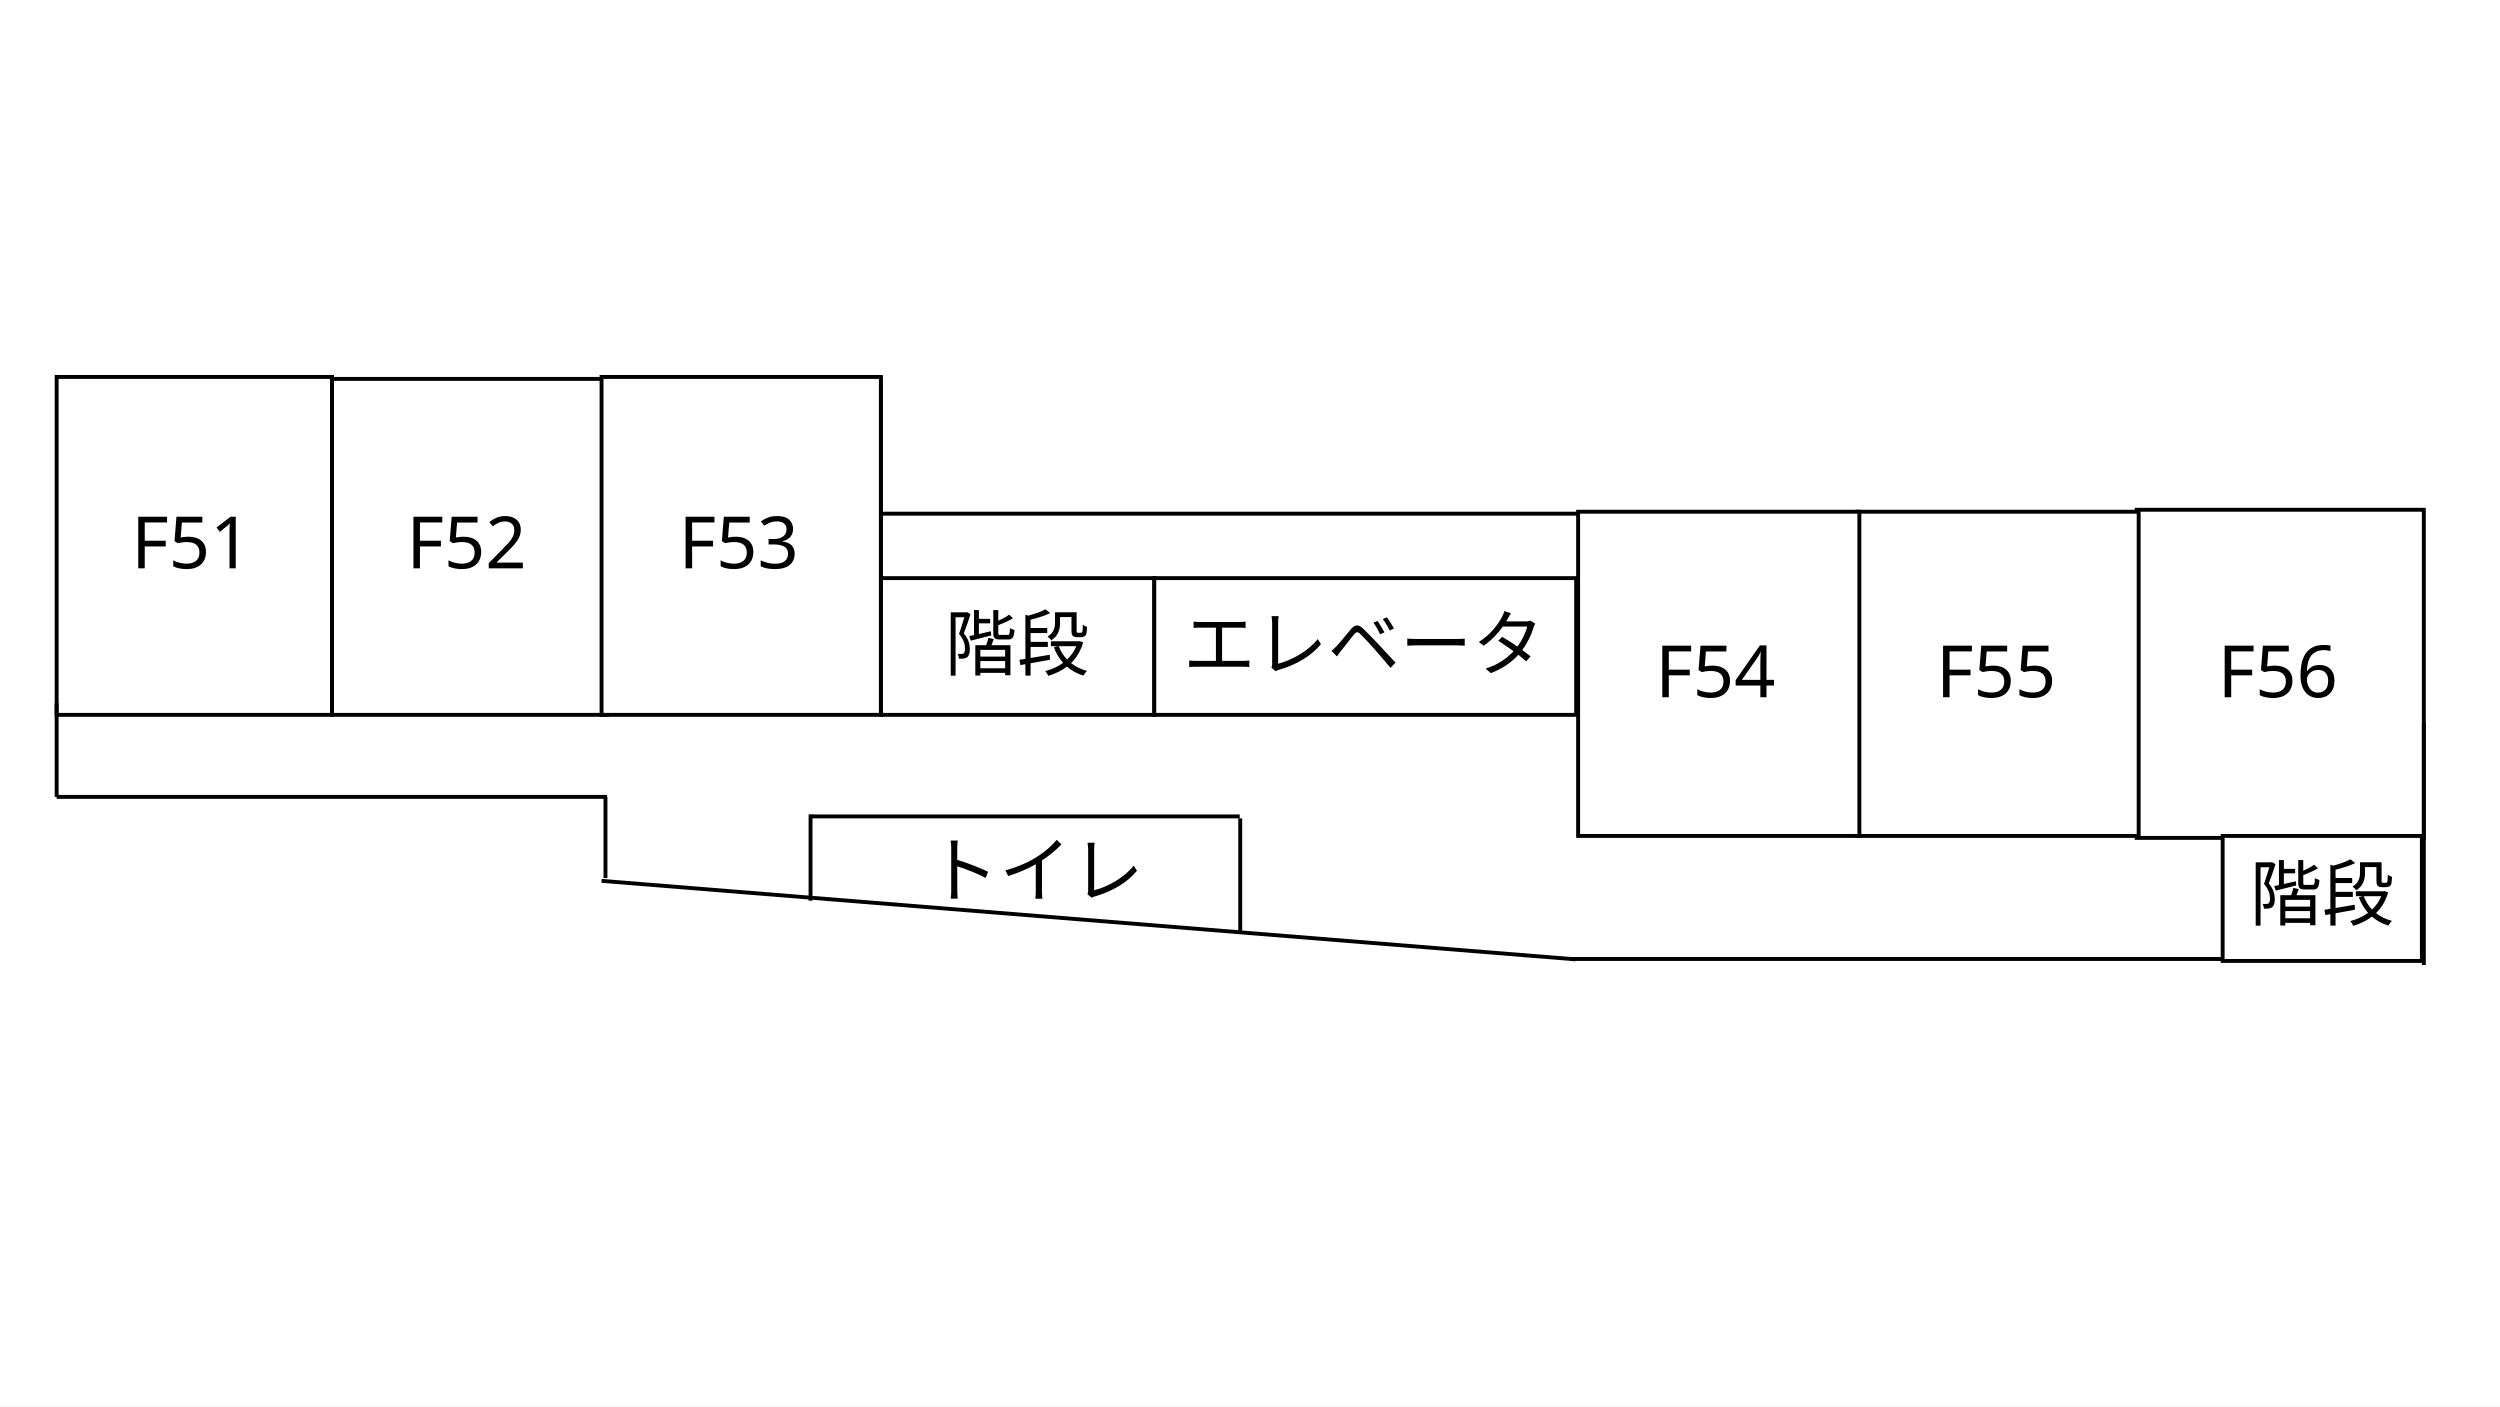
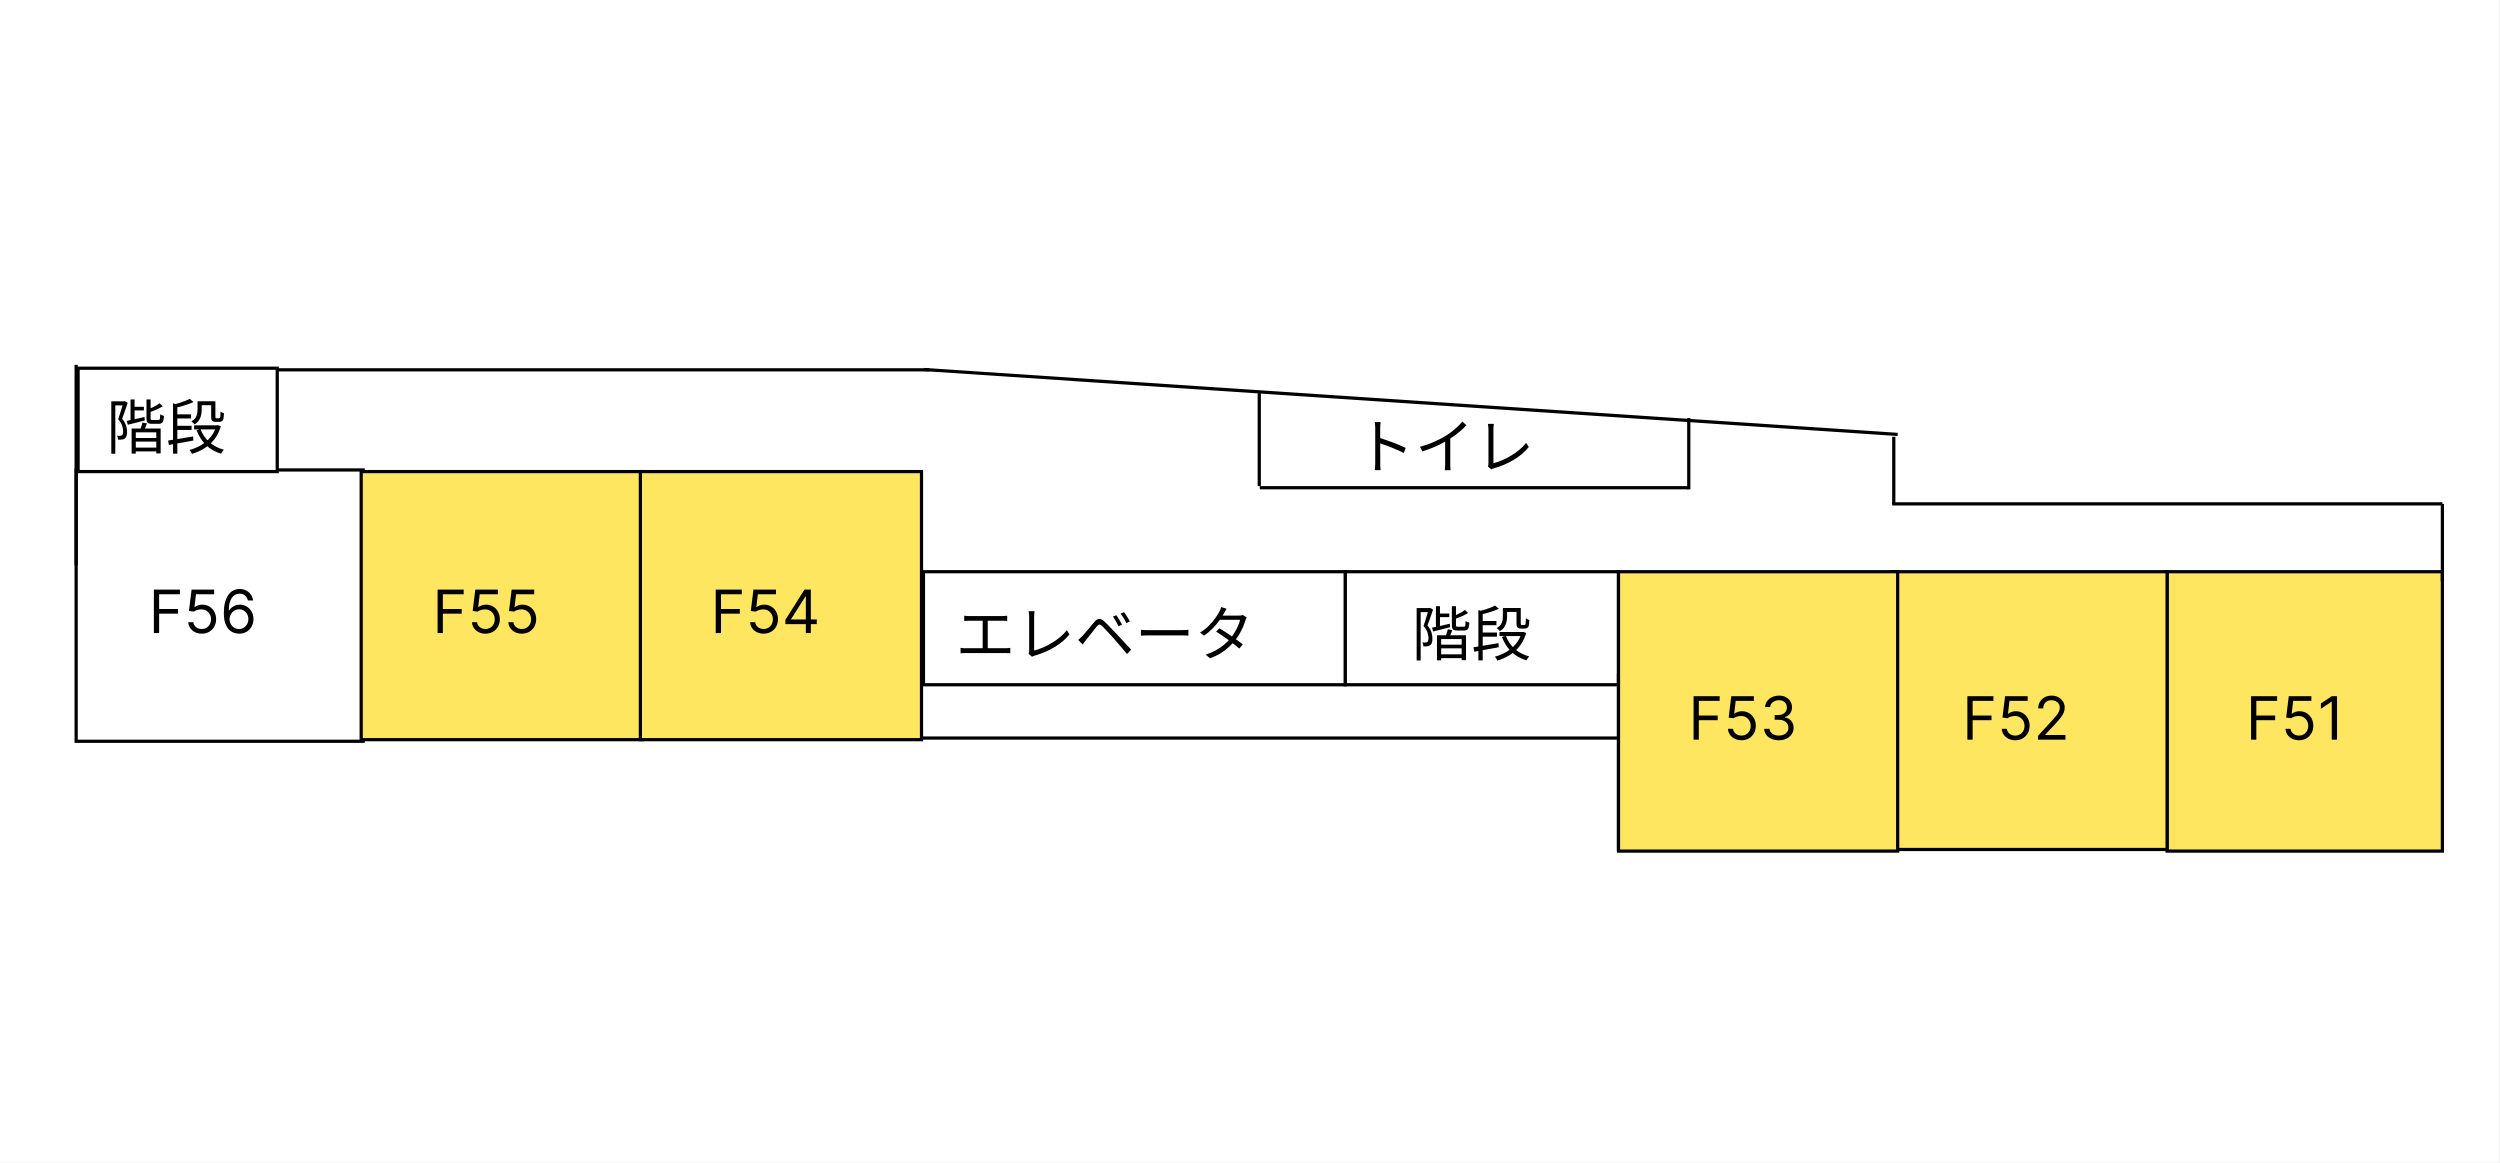
- <svg xmlns="http://www.w3.org/2000/svg" width="1280" height="720" overflow="hidden">
+ <svg xmlns="http://www.w3.org/2000/svg" width="1548" height="720" viewBox="0 0 1548 720" fill="none">
+   <g clip-path="url(#clip0_14_105)">
+     <mask id="mask0_14_105" style="mask-type:luminance" maskUnits="userSpaceOnUse" x="0" y="0" width="1548" height="720">
+       <path d="M0 720H1547.38V0H0V720Z" fill="white" />
+     </mask>
+     <g mask="url(#mask0_14_105)">
+       <path d="M0 720H1547.38V0H0V720Z" fill="white" />
+       <path d="M1341.87 527H1512.32V354H1341.87V527Z" fill="#FFE661" stroke="black" stroke-width="2" stroke-miterlimit="8" />
+       <path d="M1393.86 458V431.091H1410V433.982H1397.12V443.074H1408.79V445.964H1397.12V458H1393.86ZM1423.52 458.368C1421.97 458.368 1420.59 458.061 1419.35 457.448C1418.12 456.835 1417.13 455.994 1416.38 454.925C1415.64 453.857 1415.23 452.639 1415.16 451.273H1418.31C1418.44 452.49 1418.99 453.498 1419.97 454.295C1420.96 455.083 1422.14 455.477 1423.52 455.477C1424.62 455.477 1425.6 455.219 1426.46 454.702C1427.33 454.185 1428.01 453.476 1428.5 452.574C1429 451.663 1429.24 450.633 1429.24 449.486C1429.24 448.312 1428.99 447.265 1428.47 446.346C1427.96 445.417 1427.26 444.686 1426.37 444.151C1425.47 443.617 1424.45 443.345 1423.31 443.337C1422.48 443.328 1421.64 443.455 1420.77 443.718C1419.9 443.972 1419.19 444.3 1418.63 444.703L1415.58 444.335L1417.21 431.091H1431.19V433.982H1419.94L1419 441.918H1419.15C1419.71 441.48 1420.4 441.116 1421.23 440.827C1422.06 440.538 1422.93 440.393 1423.83 440.393C1425.48 440.393 1426.95 440.788 1428.23 441.576C1429.53 442.356 1430.55 443.424 1431.28 444.782C1432.03 446.14 1432.4 447.69 1432.4 449.433C1432.4 451.15 1432.01 452.683 1431.24 454.032C1430.48 455.372 1429.43 456.432 1428.09 457.212C1426.75 457.982 1425.22 458.368 1423.52 458.368ZM1447.08 431.091V458H1443.82V434.507H1443.66L1437.09 438.869V435.558L1443.82 431.091H1447.08Z" fill="black" />
+       <path d="M1171.42 526H1341.87V354H1171.42V526Z" fill="#FFE661" stroke="black" stroke-width="2" stroke-miterlimit="8" />
+       <path d="M1218.2 458V431.091H1234.34V433.982H1221.46V443.074H1233.13V445.964H1221.46V458H1218.2ZM1247.85 458.368C1246.31 458.368 1244.92 458.061 1243.69 457.448C1242.45 456.835 1241.46 455.994 1240.72 454.925C1239.97 453.857 1239.57 452.639 1239.5 451.273H1242.65C1242.77 452.49 1243.32 453.498 1244.31 454.295C1245.3 455.083 1246.48 455.477 1247.85 455.477C1248.96 455.477 1249.94 455.219 1250.8 454.702C1251.66 454.185 1252.34 453.476 1252.83 452.574C1253.33 451.663 1253.58 450.633 1253.58 449.486C1253.58 448.312 1253.32 447.265 1252.81 446.346C1252.3 445.417 1251.6 444.686 1250.7 444.151C1249.81 443.617 1248.79 443.345 1247.64 443.337C1246.82 443.328 1245.97 443.455 1245.11 443.718C1244.24 443.972 1243.53 444.3 1242.97 444.703L1239.92 444.335L1241.55 431.091H1255.53V433.982H1244.28L1243.33 441.918H1243.49C1244.04 441.48 1244.73 441.116 1245.57 440.827C1246.4 440.538 1247.27 440.393 1248.17 440.393C1249.82 440.393 1251.28 440.788 1252.57 441.576C1253.87 442.356 1254.88 443.424 1255.62 444.782C1256.36 446.14 1256.74 447.69 1256.74 449.433C1256.74 451.15 1256.35 452.683 1255.58 454.032C1254.82 455.372 1253.77 456.432 1252.43 457.212C1251.09 457.982 1249.56 458.368 1247.85 458.368ZM1261.95 458V455.635L1270.84 445.912C1271.88 444.773 1272.74 443.783 1273.41 442.942C1274.09 442.093 1274.59 441.296 1274.91 440.551C1275.24 439.798 1275.41 439.009 1275.41 438.186C1275.41 437.24 1275.18 436.421 1274.73 435.729C1274.28 435.037 1273.67 434.503 1272.89 434.126C1272.11 433.749 1271.23 433.561 1270.26 433.561C1269.23 433.561 1268.32 433.776 1267.55 434.205C1266.79 434.625 1266.2 435.217 1265.78 435.979C1265.37 436.741 1265.16 437.634 1265.16 438.659H1262.06C1262.06 437.082 1262.42 435.698 1263.15 434.507C1263.88 433.316 1264.87 432.387 1266.12 431.722C1267.38 431.056 1268.8 430.723 1270.36 430.723C1271.94 430.723 1273.34 431.056 1274.56 431.722C1275.77 432.387 1276.73 433.285 1277.42 434.415C1278.11 435.545 1278.46 436.802 1278.46 438.186C1278.46 439.176 1278.28 440.144 1277.92 441.09C1277.57 442.027 1276.96 443.074 1276.08 444.23C1275.21 445.378 1274.01 446.779 1272.47 448.435L1266.42 454.899V455.109H1278.93V458H1261.95Z" fill="black" />
+       <path d="M832.927 424H1002.17V354H832.927V424Z" fill="white" stroke="black" stroke-width="2" stroke-miterlimit="8" />
+       <path d="M890.367 379.878H897.397V382.135H890.367V379.878ZM891.144 399.192H905.981V401.449H891.144V399.192ZM891.07 405.149H906.425V407.517H891.07V405.149ZM889.109 375.364H891.625V389.054H889.109V375.364ZM886.704 388.647C888.11 388.376 889.787 388.018 891.736 387.574C893.709 387.13 895.707 386.674 897.73 386.205L897.952 388.351C896.127 388.82 894.289 389.288 892.439 389.757C890.614 390.226 888.949 390.645 887.444 391.015L886.704 388.647ZM898.988 375.364H901.541V386.945C901.541 387.414 901.603 387.722 901.726 387.87C901.874 387.993 902.207 388.055 902.725 388.055C902.873 388.055 903.107 388.055 903.428 388.055C903.749 388.055 904.106 388.055 904.501 388.055C904.896 388.055 905.253 388.055 905.574 388.055C905.919 388.055 906.178 388.055 906.351 388.055C906.672 388.055 906.906 387.981 907.054 387.833C907.202 387.66 907.301 387.315 907.35 386.797C907.424 386.279 907.473 385.527 907.498 384.54C907.794 384.762 908.164 384.972 908.608 385.169C909.052 385.342 909.459 385.465 909.829 385.539C909.755 386.822 909.607 387.821 909.385 388.536C909.163 389.251 908.83 389.745 908.386 390.016C907.967 390.287 907.375 390.423 906.61 390.423C906.487 390.423 906.228 390.423 905.833 390.423C905.438 390.423 904.994 390.423 904.501 390.423C904.032 390.423 903.601 390.423 903.206 390.423C902.836 390.423 902.577 390.423 902.429 390.423C901.516 390.423 900.801 390.324 900.283 390.127C899.79 389.93 899.444 389.584 899.247 389.091C899.074 388.573 898.988 387.858 898.988 386.945V375.364ZM907.091 377.695L909.052 379.545C907.917 380.26 906.598 380.951 905.093 381.617C903.613 382.258 902.182 382.838 900.801 383.356C900.752 383.085 900.641 382.776 900.468 382.431C900.295 382.086 900.135 381.777 899.987 381.506C900.85 381.136 901.726 380.741 902.614 380.322C903.502 379.903 904.328 379.471 905.093 379.027C905.882 378.558 906.548 378.114 907.091 377.695ZM896.472 389.609L899.284 390.201C898.963 391.04 898.63 391.878 898.285 392.717C897.964 393.556 897.656 394.283 897.36 394.9L894.955 394.308C895.226 393.667 895.51 392.902 895.806 392.014C896.127 391.101 896.349 390.3 896.472 389.609ZM889.775 393.346H907.757V408.738H905.056V395.714H892.365V408.886H889.775V393.346ZM877.195 376.511H885.483V379.027H879.674V408.96H877.195V376.511ZM884.632 376.511H885.113L885.52 376.363L887.333 377.473C887.012 378.484 886.655 379.557 886.26 380.692C885.89 381.802 885.495 382.924 885.076 384.059C884.681 385.194 884.287 386.267 883.892 387.278C885.15 388.807 885.976 390.238 886.371 391.57C886.766 392.902 886.963 394.135 886.963 395.27C886.988 396.232 886.889 397.095 886.667 397.86C886.445 398.6 886.075 399.155 885.557 399.525C885.335 399.698 885.064 399.833 884.743 399.932C884.447 400.031 884.114 400.117 883.744 400.191C883.399 400.216 883.016 400.24 882.597 400.265C882.202 400.265 881.808 400.253 881.413 400.228C881.388 399.883 881.314 399.488 881.191 399.044C881.092 398.575 880.944 398.156 880.747 397.786C881.142 397.811 881.499 397.835 881.82 397.86C882.141 397.86 882.424 397.848 882.671 397.823C883.164 397.823 883.547 397.724 883.818 397.527C884.065 397.33 884.237 396.997 884.336 396.528C884.459 396.035 884.521 395.517 884.521 394.974C884.496 393.963 884.287 392.84 883.892 391.607C883.497 390.374 882.683 389.029 881.45 387.574C881.746 386.735 882.042 385.847 882.338 384.91C882.659 383.973 882.955 383.035 883.226 382.098C883.522 381.161 883.781 380.285 884.003 379.471C884.25 378.632 884.459 377.892 884.632 377.251V376.511ZM928.477 391.348H942.759V393.864H928.477V391.348ZM916.711 384.54H926.59V387.13H916.711V384.54ZM916.711 391.644H926.923V394.234H916.711V391.644ZM931.881 376.474H940.539V378.916H931.881V376.474ZM942.204 391.348H942.722L943.24 391.237L945.016 391.94C944.103 395.097 942.759 397.811 940.983 400.08C939.232 402.325 937.172 404.175 934.804 405.63C932.436 407.085 929.883 408.22 927.145 409.034C927.046 408.787 926.911 408.504 926.738 408.183C926.565 407.887 926.38 407.591 926.183 407.295C925.986 407.024 925.801 406.789 925.628 406.592C928.144 405.951 930.512 404.976 932.732 403.669C934.977 402.362 936.925 400.721 938.578 398.748C940.231 396.775 941.439 394.468 942.204 391.829V391.348ZM932.436 393.716C933.62 396.873 935.445 399.562 937.912 401.782C940.403 403.977 943.413 405.544 946.94 406.481C946.743 406.678 946.521 406.913 946.274 407.184C946.052 407.48 945.842 407.776 945.645 408.072C945.448 408.393 945.275 408.676 945.127 408.923C941.452 407.788 938.344 405.988 935.803 403.521C933.287 401.03 931.351 397.996 929.994 394.419L932.436 393.716ZM915.416 377.732L918.08 378.583V408.923H915.416V377.732ZM912.382 400.783C913.665 400.586 915.145 400.351 916.822 400.08C918.524 399.809 920.325 399.513 922.224 399.192C924.123 398.871 926.01 398.551 927.885 398.23L927.996 400.783C926.22 401.104 924.419 401.437 922.594 401.782C920.769 402.103 919.03 402.411 917.377 402.707C915.724 403.003 914.22 403.274 912.863 403.521L912.382 400.783ZM930.586 376.474H933.176V381.802C933.176 382.789 933.065 383.837 932.843 384.947C932.621 386.057 932.189 387.118 931.548 388.129C930.907 389.14 929.957 390.041 928.699 390.83C928.576 390.633 928.403 390.411 928.181 390.164C927.959 389.917 927.712 389.683 927.441 389.461C927.194 389.214 926.972 389.042 926.775 388.943C927.91 388.252 928.748 387.512 929.291 386.723C929.834 385.909 930.179 385.083 930.327 384.244C930.5 383.381 930.586 382.542 930.586 381.728V376.474ZM925.739 374.957L928.107 376.918C927.096 377.411 925.961 377.88 924.703 378.324C923.445 378.768 922.15 379.175 920.818 379.545C919.486 379.915 918.191 380.248 916.933 380.544C916.859 380.248 916.723 379.89 916.526 379.471C916.353 379.052 916.181 378.706 916.008 378.435C917.192 378.139 918.388 377.806 919.597 377.436C920.806 377.041 921.94 376.634 923.001 376.215C924.086 375.796 924.999 375.376 925.739 374.957ZM939.022 376.474H941.649V385.613C941.649 385.958 941.661 386.242 941.686 386.464C941.711 386.661 941.76 386.797 941.834 386.871C941.957 386.945 942.155 386.982 942.426 386.982C942.549 386.982 942.71 386.982 942.907 386.982C943.129 386.982 943.326 386.982 943.499 386.982C943.647 386.982 943.795 386.97 943.943 386.945C944.091 386.92 944.202 386.896 944.276 386.871C944.449 386.772 944.584 386.489 944.683 386.02C944.708 385.749 944.732 385.342 944.757 384.799C944.782 384.232 944.806 383.578 944.831 382.838C945.078 383.06 945.398 383.27 945.793 383.467C946.212 383.664 946.607 383.825 946.977 383.948C946.928 384.663 946.866 385.391 946.792 386.131C946.743 386.846 946.669 387.352 946.57 387.648C946.373 388.24 946.003 388.659 945.46 388.906C945.263 389.029 944.991 389.116 944.646 389.165C944.325 389.214 944.017 389.239 943.721 389.239C943.474 389.239 943.141 389.239 942.722 389.239C942.327 389.239 942.031 389.239 941.834 389.239C941.489 389.239 941.119 389.19 940.724 389.091C940.329 388.992 940.009 388.832 939.762 388.61C939.491 388.363 939.293 388.043 939.17 387.648C939.071 387.229 939.022 386.489 939.022 385.428V376.474Z" fill="black" />
+       <path d="M571.806 424H832.927V354H571.806V424Z" fill="white" stroke="black" stroke-width="2" stroke-miterlimit="8" />
+       <path d="M597.042 381.247C597.535 381.321 598.078 381.383 598.67 381.432C599.287 381.457 599.78 381.469 600.15 381.469H620.5C621.067 381.469 621.622 381.444 622.165 381.395C622.708 381.346 623.201 381.296 623.645 381.247V384.503C623.176 384.454 622.658 384.417 622.091 384.392C621.548 384.367 621.018 384.355 620.5 384.355H600.15C599.805 384.355 599.311 384.367 598.67 384.392C598.053 384.417 597.511 384.454 597.042 384.503V381.247ZM608.475 402.966V383.097H611.62V402.966H608.475ZM594.785 401.153C595.328 401.227 595.87 401.289 596.413 401.338C596.98 401.363 597.523 401.375 598.041 401.375H622.498C623.065 401.375 623.596 401.35 624.089 401.301C624.607 401.252 625.1 401.202 625.569 401.153V404.52C625.076 404.471 624.533 404.434 623.941 404.409C623.349 404.384 622.868 404.372 622.498 404.372H598.041C597.548 404.372 597.017 404.384 596.45 404.409C595.907 404.434 595.352 404.471 594.785 404.52V401.153ZM636.891 404.816C637.039 404.52 637.138 404.236 637.187 403.965C637.236 403.694 637.261 403.373 637.261 403.003C637.261 402.633 637.261 401.942 637.261 400.931C637.261 399.92 637.261 398.711 637.261 397.305C637.261 395.899 637.261 394.431 637.261 392.902C637.261 391.348 637.261 389.843 637.261 388.388C637.261 386.908 637.261 385.601 637.261 384.466C637.261 383.307 637.261 382.431 637.261 381.839C637.261 381.518 637.236 381.136 637.187 380.692C637.162 380.248 637.125 379.829 637.076 379.434C637.051 379.039 637.002 378.719 636.928 378.472H640.591C640.517 378.916 640.455 379.459 640.406 380.1C640.357 380.717 640.332 381.296 640.332 381.839C640.332 382.332 640.332 383.048 640.332 383.985C640.332 384.922 640.332 385.995 640.332 387.204C640.332 388.388 640.332 389.646 640.332 390.978C640.332 392.31 640.332 393.617 640.332 394.9C640.332 396.183 640.332 397.379 640.332 398.489C640.332 399.574 640.332 400.499 640.332 401.264C640.332 402.029 640.332 402.547 640.332 402.818C642.108 402.374 643.933 401.745 645.808 400.931C647.707 400.117 649.557 399.167 651.358 398.082C653.183 396.972 654.885 395.763 656.464 394.456C658.067 393.124 659.436 391.706 660.571 390.201L662.236 392.791C659.843 395.776 656.785 398.39 653.06 400.635C649.36 402.88 645.204 404.668 640.591 406C640.394 406.049 640.159 406.123 639.888 406.222C639.617 406.345 639.333 406.493 639.037 406.666L636.891 404.816ZM691.244 380.914C691.565 381.358 691.935 381.925 692.354 382.616C692.798 383.307 693.23 384.022 693.649 384.762C694.093 385.502 694.463 386.168 694.759 386.76L692.576 387.759C692.255 387.093 691.91 386.415 691.54 385.724C691.17 385.033 690.775 384.355 690.356 383.689C689.961 382.998 689.554 382.369 689.135 381.802L691.244 380.914ZM695.98 379.027C696.325 379.446 696.72 380.001 697.164 380.692C697.608 381.383 698.052 382.098 698.496 382.838C698.94 383.578 699.31 384.232 699.606 384.799L697.46 385.835C697.164 385.169 696.819 384.503 696.424 383.837C696.029 383.146 695.61 382.468 695.166 381.802C694.747 381.136 694.327 380.532 693.908 379.989L695.98 379.027ZM667.638 396.269C668.131 395.85 668.563 395.455 668.933 395.085C669.328 394.715 669.772 394.283 670.265 393.79C670.709 393.346 671.215 392.779 671.782 392.088C672.374 391.397 673.003 390.657 673.669 389.868C674.36 389.054 675.038 388.24 675.704 387.426C676.37 386.587 676.987 385.835 677.554 385.169C678.541 384.01 679.515 383.368 680.477 383.245C681.439 383.097 682.549 383.615 683.807 384.799C684.572 385.49 685.398 386.304 686.286 387.241C687.199 388.154 688.099 389.079 688.987 390.016C689.875 390.953 690.677 391.804 691.392 392.569C692.231 393.432 693.168 394.431 694.204 395.566C695.24 396.676 696.301 397.823 697.386 399.007C698.471 400.166 699.483 401.252 700.42 402.263L697.867 404.964C697.004 403.903 696.079 402.806 695.092 401.671C694.13 400.512 693.168 399.389 692.206 398.304C691.269 397.194 690.405 396.195 689.616 395.307C689.073 394.69 688.469 394.024 687.803 393.309C687.137 392.594 686.471 391.878 685.805 391.163C685.139 390.448 684.51 389.782 683.918 389.165C683.351 388.548 682.87 388.055 682.475 387.685C681.76 386.994 681.168 386.674 680.699 386.723C680.255 386.772 679.712 387.179 679.071 387.944C678.627 388.487 678.121 389.128 677.554 389.868C676.987 390.583 676.395 391.336 675.778 392.125C675.161 392.914 674.569 393.667 674.002 394.382C673.435 395.097 672.941 395.714 672.522 396.232C672.152 396.701 671.77 397.194 671.375 397.712C671.005 398.23 670.684 398.686 670.413 399.081L667.638 396.269ZM706.451 389.979C706.821 390.004 707.277 390.041 707.82 390.09C708.363 390.115 708.955 390.139 709.596 390.164C710.262 390.164 710.928 390.164 711.594 390.164C711.989 390.164 712.593 390.164 713.407 390.164C714.246 390.164 715.22 390.164 716.33 390.164C717.44 390.164 718.612 390.164 719.845 390.164C721.103 390.164 722.349 390.164 723.582 390.164C724.84 390.164 726.024 390.164 727.134 390.164C728.269 390.164 729.243 390.164 730.057 390.164C730.871 390.164 731.475 390.164 731.87 390.164C732.807 390.164 733.609 390.139 734.275 390.09C734.941 390.041 735.471 390.004 735.866 389.979V393.605C735.496 393.58 734.941 393.543 734.201 393.494C733.486 393.445 732.721 393.42 731.907 393.42C731.512 393.42 730.896 393.42 730.057 393.42C729.218 393.42 728.244 393.42 727.134 393.42C726.049 393.42 724.877 393.42 723.619 393.42C722.361 393.42 721.103 393.42 719.845 393.42C718.612 393.42 717.44 393.42 716.33 393.42C715.245 393.42 714.283 393.42 713.444 393.42C712.605 393.42 711.989 393.42 711.594 393.42C710.583 393.42 709.621 393.445 708.708 393.494C707.795 393.519 707.043 393.556 706.451 393.605V389.979ZM755.032 389.054C756.216 389.745 757.462 390.509 758.769 391.348C760.076 392.187 761.371 393.062 762.654 393.975C763.961 394.863 765.207 395.739 766.391 396.602C767.575 397.465 768.623 398.279 769.536 399.044L767.353 401.597C766.514 400.832 765.503 399.994 764.319 399.081C763.16 398.144 761.926 397.206 760.619 396.269C759.312 395.307 758.004 394.382 756.697 393.494C755.39 392.606 754.169 391.804 753.034 391.089L755.032 389.054ZM771.978 382.283C771.805 382.554 771.645 382.887 771.497 383.282C771.349 383.652 771.213 383.985 771.09 384.281C770.745 385.539 770.251 386.896 769.61 388.351C768.969 389.806 768.216 391.274 767.353 392.754C766.49 394.209 765.503 395.615 764.393 396.972C762.74 399.019 760.668 400.993 758.177 402.892C755.71 404.767 752.726 406.345 749.223 407.628L746.559 405.334C748.853 404.619 750.937 403.743 752.812 402.707C754.711 401.646 756.413 400.487 757.918 399.229C759.423 397.971 760.73 396.676 761.84 395.344C762.802 394.209 763.678 392.964 764.467 391.607C765.281 390.25 765.984 388.906 766.576 387.574C767.168 386.217 767.6 384.959 767.871 383.8H754.144L755.328 381.173H767.094C767.587 381.173 768.044 381.148 768.463 381.099C768.882 381.025 769.24 380.926 769.536 380.803L771.978 382.283ZM759.509 376.955C759.188 377.448 758.88 377.966 758.584 378.509C758.288 379.052 758.041 379.496 757.844 379.841C757.104 381.198 756.142 382.69 754.958 384.318C753.799 385.921 752.43 387.525 750.851 389.128C749.297 390.731 747.533 392.224 745.56 393.605L743.081 391.681C745.202 390.374 747.04 388.931 748.594 387.352C750.148 385.773 751.455 384.232 752.516 382.727C753.577 381.222 754.391 379.915 754.958 378.805C755.155 378.484 755.377 378.04 755.624 377.473C755.871 376.881 756.043 376.351 756.142 375.882L759.509 376.955Z" fill="black" />
+       <path d="M1512.32 312H1171.65" stroke="black" stroke-width="2" stroke-miterlimit="8" />
+       <path d="M1175.04 269L572.174 228.805" stroke="black" stroke-width="2" stroke-miterlimit="8" />
+       <path d="M1172.63 312V270.452" stroke="black" stroke-width="2" stroke-miterlimit="8" />
+       <path d="M1045.69 258.861L1045.69 303" stroke="black" stroke-width="2" stroke-miterlimit="8" />
+       <path d="M1045.69 302H780.046" stroke="black" stroke-width="2" stroke-miterlimit="8" />
+       <path d="M1078.33 457H570.442" stroke="black" stroke-width="2" stroke-miterlimit="8" />
+       <path d="M47.147 459H224.854V291H47.147V459Z" fill="white" stroke="black" stroke-width="2" stroke-miterlimit="8" />
+       <path d="M95.277 392V365.091H111.412V367.982H98.536V377.074H110.203V379.964H98.536V392H95.277ZM124.929 392.368C123.387 392.368 121.999 392.061 120.764 391.448C119.529 390.835 118.539 389.994 117.795 388.925C117.05 387.857 116.643 386.639 116.573 385.273H119.726C119.849 386.49 120.4 387.498 121.382 388.295C122.371 389.083 123.554 389.477 124.929 389.477C126.033 389.477 127.014 389.219 127.872 388.702C128.739 388.185 129.418 387.476 129.909 386.574C130.408 385.663 130.658 384.633 130.658 383.486C130.658 382.312 130.399 381.265 129.883 380.346C129.375 379.417 128.674 378.686 127.78 378.151C126.887 377.617 125.866 377.345 124.719 377.337C123.895 377.328 123.05 377.455 122.183 377.718C121.316 377.972 120.602 378.3 120.041 378.703L116.993 378.335L118.622 365.091H132.602V367.982H121.355L120.409 375.918H120.567C121.119 375.48 121.811 375.116 122.643 374.827C123.475 374.538 124.342 374.393 125.244 374.393C126.891 374.393 128.358 374.788 129.646 375.576C130.942 376.356 131.959 377.424 132.694 378.782C133.439 380.14 133.811 381.69 133.811 383.433C133.811 385.15 133.426 386.683 132.655 388.032C131.893 389.372 130.842 390.432 129.502 391.212C128.161 391.982 126.637 392.368 124.929 392.368ZM147.965 392.368C146.862 392.35 145.758 392.14 144.654 391.737C143.551 391.334 142.543 390.655 141.632 389.701C140.721 388.737 139.99 387.436 139.438 385.798C138.886 384.152 138.61 382.084 138.61 379.597C138.61 377.214 138.834 375.103 139.28 373.263C139.727 371.415 140.375 369.86 141.225 368.599C142.075 367.329 143.1 366.365 144.3 365.708C145.508 365.051 146.87 364.723 148.386 364.723C149.892 364.723 151.233 365.025 152.406 365.63C153.589 366.225 154.553 367.057 155.297 368.126C156.042 369.195 156.523 370.425 156.742 371.818H153.536C153.239 370.609 152.66 369.606 151.802 368.809C150.944 368.012 149.805 367.614 148.386 367.614C146.301 367.614 144.659 368.52 143.459 370.333C142.267 372.147 141.667 374.691 141.659 377.967H141.869C142.359 377.223 142.942 376.588 143.616 376.062C144.3 375.528 145.053 375.116 145.876 374.827C146.7 374.538 147.571 374.393 148.491 374.393C150.033 374.393 151.443 374.779 152.722 375.55C154.001 376.312 155.026 377.367 155.796 378.716C156.567 380.056 156.953 381.594 156.953 383.328C156.953 384.992 156.58 386.517 155.836 387.901C155.091 389.276 154.044 390.371 152.696 391.185C151.355 391.991 149.779 392.385 147.965 392.368ZM147.965 389.477C149.069 389.477 150.059 389.201 150.935 388.65C151.82 388.098 152.516 387.357 153.024 386.429C153.541 385.5 153.799 384.467 153.799 383.328C153.799 382.216 153.55 381.204 153.05 380.293C152.56 379.373 151.881 378.642 151.014 378.099C150.155 377.556 149.174 377.284 148.071 377.284C147.238 377.284 146.463 377.451 145.745 377.783C145.027 378.107 144.396 378.554 143.853 379.124C143.319 379.693 142.898 380.346 142.591 381.081C142.285 381.808 142.132 382.575 142.132 383.381C142.132 384.449 142.381 385.448 142.881 386.376C143.389 387.305 144.081 388.054 144.957 388.623C145.841 389.193 146.844 389.477 147.965 389.477Z" fill="black" />
+       <path d="M575.433 229H129.763" stroke="black" stroke-width="2" stroke-miterlimit="8" />
+       <path d="M47.147 225.921L47.147 350" stroke="black" stroke-width="2" stroke-miterlimit="8" />
+       <path d="M1002.17 527V416.936" stroke="black" stroke-width="2" stroke-miterlimit="8" />
+       <path d="M779.735 301V243.43" stroke="black" stroke-width="2" stroke-miterlimit="8" />
+       <path d="M48.356 292H171.663V228H48.356V292Z" fill="white" stroke="black" stroke-width="2" stroke-miterlimit="8" />
+       <path d="M82.087 251.878H89.117V254.135H82.087V251.878ZM82.864 271.192H97.701V273.449H82.864V271.192ZM82.79 277.149H98.145V279.517H82.79V277.149ZM80.829 247.364H83.345V261.054H80.829V247.364ZM78.424 260.647C79.83 260.376 81.508 260.018 83.456 259.574C85.43 259.13 87.428 258.674 89.45 258.205L89.672 260.351C87.847 260.82 86.009 261.288 84.159 261.757C82.334 262.226 80.669 262.645 79.164 263.015L78.424 260.647ZM90.708 247.364H93.261V258.945C93.261 259.414 93.323 259.722 93.446 259.87C93.594 259.993 93.927 260.055 94.445 260.055C94.593 260.055 94.828 260.055 95.148 260.055C95.469 260.055 95.827 260.055 96.221 260.055C96.616 260.055 96.974 260.055 97.294 260.055C97.64 260.055 97.899 260.055 98.071 260.055C98.392 260.055 98.626 259.981 98.774 259.833C98.922 259.66 99.021 259.315 99.07 258.797C99.144 258.279 99.194 257.527 99.218 256.54C99.514 256.762 99.884 256.972 100.328 257.169C100.772 257.342 101.179 257.465 101.549 257.539C101.475 258.822 101.327 259.821 101.105 260.536C100.883 261.251 100.55 261.745 100.106 262.016C99.687 262.287 99.095 262.423 98.33 262.423C98.207 262.423 97.948 262.423 97.553 262.423C97.159 262.423 96.715 262.423 96.221 262.423C95.753 262.423 95.321 262.423 94.926 262.423C94.556 262.423 94.297 262.423 94.149 262.423C93.237 262.423 92.521 262.324 92.003 262.127C91.51 261.93 91.165 261.584 90.967 261.091C90.795 260.573 90.708 259.858 90.708 258.945V247.364ZM98.811 249.695L100.772 251.545C99.638 252.26 98.318 252.951 96.813 253.617C95.333 254.258 93.903 254.838 92.521 255.356C92.472 255.085 92.361 254.776 92.188 254.431C92.016 254.086 91.855 253.777 91.707 253.506C92.571 253.136 93.446 252.741 94.334 252.322C95.222 251.903 96.049 251.471 96.813 251.027C97.603 250.558 98.269 250.114 98.811 249.695ZM88.192 261.609L91.004 262.201C90.684 263.04 90.351 263.878 90.005 264.717C89.685 265.556 89.376 266.283 89.08 266.9L86.675 266.308C86.947 265.667 87.23 264.902 87.526 264.014C87.847 263.101 88.069 262.3 88.192 261.609ZM81.495 265.346H99.477V280.738H96.776V267.714H84.085V280.886H81.495V265.346ZM68.915 248.511H77.203V251.027H71.394V280.96H68.915V248.511ZM76.352 248.511H76.833L77.24 248.363L79.053 249.473C78.733 250.484 78.375 251.557 77.98 252.692C77.61 253.802 77.216 254.924 76.796 256.059C76.402 257.194 76.007 258.267 75.612 259.278C76.87 260.807 77.697 262.238 78.091 263.57C78.486 264.902 78.683 266.135 78.683 267.27C78.708 268.232 78.609 269.095 78.387 269.86C78.165 270.6 77.795 271.155 77.277 271.525C77.055 271.698 76.784 271.833 76.463 271.932C76.167 272.031 75.834 272.117 75.464 272.191C75.119 272.216 74.737 272.24 74.317 272.265C73.923 272.265 73.528 272.253 73.133 272.228C73.109 271.883 73.035 271.488 72.911 271.044C72.813 270.575 72.665 270.156 72.467 269.786C72.862 269.811 73.22 269.835 73.54 269.86C73.861 269.86 74.145 269.848 74.391 269.823C74.885 269.823 75.267 269.724 75.538 269.527C75.785 269.33 75.958 268.997 76.056 268.528C76.18 268.035 76.241 267.517 76.241 266.974C76.217 265.963 76.007 264.84 75.612 263.607C75.218 262.374 74.404 261.029 73.17 259.574C73.466 258.735 73.762 257.847 74.058 256.91C74.379 255.973 74.675 255.035 74.946 254.098C75.242 253.161 75.501 252.285 75.723 251.471C75.97 250.632 76.18 249.892 76.352 249.251V248.511ZM120.197 263.348H134.479V265.864H120.197V263.348ZM108.431 256.54H118.31V259.13H108.431V256.54ZM108.431 263.644H118.643V266.234H108.431V263.644ZM123.601 248.474H132.259V250.916H123.601V248.474ZM133.924 263.348H134.442L134.96 263.237L136.736 263.94C135.824 267.097 134.479 269.811 132.703 272.08C130.952 274.325 128.892 276.175 126.524 277.63C124.156 279.085 121.603 280.22 118.865 281.034C118.767 280.787 118.631 280.504 118.458 280.183C118.286 279.887 118.101 279.591 117.903 279.295C117.706 279.024 117.521 278.789 117.348 278.592C119.864 277.951 122.232 276.976 124.452 275.669C126.697 274.362 128.646 272.721 130.298 270.748C131.951 268.775 133.16 266.468 133.924 263.829V263.348ZM124.156 265.716C125.34 268.873 127.166 271.562 129.632 273.782C132.124 275.977 135.133 277.544 138.66 278.481C138.463 278.678 138.241 278.913 137.994 279.184C137.772 279.48 137.563 279.776 137.365 280.072C137.168 280.393 136.995 280.676 136.847 280.923C133.172 279.788 130.064 277.988 127.523 275.521C125.007 273.03 123.071 269.996 121.714 266.419L124.156 265.716ZM107.136 249.732L109.8 250.583V280.923H107.136V249.732ZM104.102 272.783C105.385 272.586 106.865 272.351 108.542 272.08C110.244 271.809 112.045 271.513 113.944 271.192C115.844 270.871 117.731 270.551 119.605 270.23L119.716 272.783C117.94 273.104 116.14 273.437 114.314 273.782C112.489 274.103 110.75 274.411 109.097 274.707C107.445 275.003 105.94 275.274 104.583 275.521L104.102 272.783ZM122.306 248.474H124.896V253.802C124.896 254.789 124.785 255.837 124.563 256.947C124.341 258.057 123.91 259.118 123.268 260.129C122.627 261.14 121.677 262.041 120.419 262.83C120.296 262.633 120.123 262.411 119.901 262.164C119.679 261.917 119.433 261.683 119.161 261.461C118.915 261.214 118.693 261.042 118.495 260.943C119.63 260.252 120.469 259.512 121.011 258.723C121.554 257.909 121.899 257.083 122.047 256.244C122.22 255.381 122.306 254.542 122.306 253.728V248.474ZM117.459 246.957L119.827 248.918C118.816 249.411 117.681 249.88 116.423 250.324C115.165 250.768 113.87 251.175 112.538 251.545C111.206 251.915 109.911 252.248 108.653 252.544C108.579 252.248 108.444 251.89 108.246 251.471C108.074 251.052 107.901 250.706 107.728 250.435C108.912 250.139 110.109 249.806 111.317 249.436C112.526 249.041 113.661 248.634 114.721 248.215C115.807 247.796 116.719 247.376 117.459 246.957ZM130.742 248.474H133.369V257.613C133.369 257.958 133.382 258.242 133.406 258.464C133.431 258.661 133.48 258.797 133.554 258.871C133.678 258.945 133.875 258.982 134.146 258.982C134.27 258.982 134.43 258.982 134.627 258.982C134.849 258.982 135.047 258.982 135.219 258.982C135.367 258.982 135.515 258.97 135.663 258.945C135.811 258.92 135.922 258.896 135.996 258.871C136.169 258.772 136.305 258.489 136.403 258.02C136.428 257.749 136.453 257.342 136.477 256.799C136.502 256.232 136.527 255.578 136.551 254.838C136.798 255.06 137.119 255.27 137.513 255.467C137.933 255.664 138.327 255.825 138.697 255.948C138.648 256.663 138.586 257.391 138.512 258.131C138.463 258.846 138.389 259.352 138.29 259.648C138.093 260.24 137.723 260.659 137.18 260.906C136.983 261.029 136.712 261.116 136.366 261.165C136.046 261.214 135.737 261.239 135.441 261.239C135.195 261.239 134.862 261.239 134.442 261.239C134.048 261.239 133.752 261.239 133.554 261.239C133.209 261.239 132.839 261.19 132.444 261.091C132.05 260.992 131.729 260.832 131.482 260.61C131.211 260.363 131.014 260.043 130.89 259.648C130.792 259.229 130.742 258.489 130.742 257.428V248.474Z" fill="black" />
+       <path d="M851.54 286.744C851.54 286.399 851.54 285.708 851.54 284.672C851.54 283.611 851.54 282.366 851.54 280.935C851.54 279.48 851.54 277.963 851.54 276.384C851.54 274.781 851.54 273.227 851.54 271.722C851.54 270.217 851.54 268.885 851.54 267.726C851.54 266.567 851.54 265.728 851.54 265.21C851.54 264.692 851.516 264.063 851.466 263.323C851.417 262.583 851.343 261.929 851.244 261.362H854.87C854.821 261.905 854.759 262.546 854.685 263.286C854.636 264.026 854.611 264.667 854.611 265.21C854.611 266.172 854.611 267.331 854.611 268.688C854.611 270.02 854.611 271.451 854.611 272.98C854.611 274.485 854.611 275.989 854.611 277.494C854.636 278.974 854.648 280.368 854.648 281.675C854.648 282.958 854.648 284.055 854.648 284.968C854.648 285.856 854.648 286.448 854.648 286.744C854.648 287.139 854.648 287.595 854.648 288.113C854.673 288.631 854.71 289.161 854.759 289.704C854.809 290.222 854.846 290.691 854.87 291.11H851.281C851.38 290.518 851.442 289.815 851.466 289.001C851.516 288.187 851.54 287.435 851.54 286.744ZM853.982 271.056C855.191 271.426 856.523 271.87 857.978 272.388C859.458 272.881 860.963 273.412 862.492 273.979C864.022 274.546 865.465 275.126 866.821 275.718C868.203 276.285 869.399 276.828 870.41 277.346L869.152 280.491C868.092 279.899 866.895 279.319 865.563 278.752C864.231 278.16 862.862 277.58 861.456 277.013C860.075 276.446 858.731 275.94 857.423 275.496C856.141 275.027 854.994 274.645 853.982 274.349V271.056ZM879.253 276.643C882.46 275.78 885.445 274.731 888.207 273.498C890.97 272.265 893.375 271.007 895.422 269.724C896.705 268.91 897.951 268.034 899.159 267.097C900.393 266.135 901.552 265.136 902.637 264.1C903.723 263.064 904.685 262.04 905.523 261.029L908.002 263.323C906.966 264.433 905.844 265.518 904.635 266.579C903.427 267.64 902.144 268.663 900.787 269.65C899.455 270.612 898.062 271.549 896.606 272.462C895.25 273.276 893.72 274.115 892.018 274.978C890.316 275.841 888.503 276.655 886.579 277.42C884.655 278.185 882.707 278.888 880.733 279.529L879.253 276.643ZM894.83 271.278L898.012 270.316V287.188C898.012 287.657 898.012 288.15 898.012 288.668C898.037 289.186 898.062 289.667 898.086 290.111C898.136 290.555 898.185 290.9 898.234 291.147H894.608C894.633 290.9 894.658 290.555 894.682 290.111C894.732 289.667 894.769 289.186 894.793 288.668C894.818 288.15 894.83 287.657 894.83 287.188V271.278ZM921.285 288.816C921.433 288.52 921.532 288.236 921.581 287.965C921.631 287.694 921.655 287.373 921.655 287.003C921.655 286.633 921.655 285.942 921.655 284.931C921.655 283.92 921.655 282.711 921.655 281.305C921.655 279.899 921.655 278.431 921.655 276.902C921.655 275.348 921.655 273.843 921.655 272.388C921.655 270.908 921.655 269.601 921.655 268.466C921.655 267.307 921.655 266.431 921.655 265.839C921.655 265.518 921.631 265.136 921.581 264.692C921.557 264.248 921.52 263.829 921.47 263.434C921.446 263.039 921.396 262.719 921.322 262.472H924.985C924.911 262.916 924.85 263.459 924.8 264.1C924.751 264.717 924.726 265.296 924.726 265.839C924.726 266.332 924.726 267.048 924.726 267.985C924.726 268.922 924.726 269.995 924.726 271.204C924.726 272.388 924.726 273.646 924.726 274.978C924.726 276.31 924.726 277.617 924.726 278.9C924.726 280.183 924.726 281.379 924.726 282.489C924.726 283.574 924.726 284.499 924.726 285.264C924.726 286.029 924.726 286.547 924.726 286.818C926.502 286.374 928.328 285.745 930.202 284.931C932.102 284.117 933.952 283.167 935.752 282.082C937.578 280.972 939.28 279.763 940.858 278.456C942.462 277.124 943.831 275.706 944.965 274.201L946.63 276.791C944.238 279.776 941.179 282.39 937.454 284.635C933.754 286.88 929.598 288.668 924.985 290C924.788 290.049 924.554 290.123 924.282 290.222C924.011 290.345 923.727 290.493 923.431 290.666L921.285 288.816Z" fill="black" />
+       <path d="M223.645 458H397.725V292H223.645V458Z" fill="#FFE661" stroke="black" stroke-width="2" stroke-miterlimit="8" />
+       <path d="M270.961 392V365.091H287.096V367.982H274.219V377.074H285.887V379.964H274.219V392H270.961ZM300.613 392.368C299.071 392.368 297.683 392.061 296.448 391.448C295.212 390.835 294.223 389.994 293.478 388.925C292.734 387.857 292.326 386.639 292.256 385.273H295.41C295.532 386.49 296.084 387.498 297.065 388.295C298.055 389.083 299.237 389.477 300.613 389.477C301.716 389.477 302.697 389.219 303.556 388.702C304.423 388.185 305.102 387.476 305.592 386.574C306.092 385.663 306.341 384.633 306.341 383.486C306.341 382.312 306.083 381.265 305.566 380.346C305.058 379.417 304.357 378.686 303.464 378.151C302.57 377.617 301.55 377.345 300.402 377.337C299.579 377.328 298.734 377.455 297.867 377.718C296.999 377.972 296.286 378.3 295.725 378.703L292.677 378.335L294.306 365.091H308.286V367.982H297.039L296.093 375.918H296.25C296.802 375.48 297.494 375.116 298.326 374.827C299.159 374.538 300.026 374.393 300.928 374.393C302.575 374.393 304.042 374.788 305.33 375.576C306.626 376.356 307.642 377.424 308.378 378.782C309.123 380.14 309.495 381.69 309.495 383.433C309.495 385.15 309.109 386.683 308.339 388.032C307.576 389.372 306.525 390.432 305.185 391.212C303.845 391.982 302.321 392.368 300.613 392.368ZM323.123 392.368C321.582 392.368 320.193 392.061 318.958 391.448C317.723 390.835 316.733 389.994 315.989 388.925C315.244 387.857 314.837 386.639 314.767 385.273H317.92C318.043 386.49 318.595 387.498 319.576 388.295C320.566 389.083 321.748 389.477 323.123 389.477C324.227 389.477 325.208 389.219 326.067 388.702C326.934 388.185 327.613 387.476 328.103 386.574C328.602 385.663 328.852 384.633 328.852 383.486C328.852 382.312 328.594 381.265 328.077 380.346C327.569 379.417 326.868 378.686 325.975 378.151C325.081 377.617 324.061 377.345 322.913 377.337C322.09 377.328 321.245 377.455 320.377 377.718C319.51 377.972 318.796 378.3 318.236 378.703L315.187 378.335L316.817 365.091H330.797V367.982H319.55L318.604 375.918H318.761C319.313 375.48 320.005 375.116 320.837 374.827C321.669 374.538 322.537 374.393 323.439 374.393C325.086 374.393 326.553 374.788 327.84 375.576C329.137 376.356 330.153 377.424 330.889 378.782C331.633 380.14 332.006 381.69 332.006 383.433C332.006 385.15 331.62 386.683 330.849 388.032C330.087 389.372 329.036 390.432 327.696 391.212C326.356 391.982 324.832 392.368 323.123 392.368Z" fill="black" />
+       <path d="M396.517 458H570.597V292H396.517V458Z" fill="#FFE661" stroke="black" stroke-width="2" stroke-miterlimit="8" />
+       <path d="M443.18 392V365.091H459.315V367.982H446.439V377.074H458.106V379.964H446.439V392H443.18ZM472.832 392.368C471.29 392.368 469.902 392.061 468.667 391.448C467.432 390.835 466.442 389.994 465.697 388.925C464.953 387.857 464.545 386.639 464.475 385.273H467.629C467.751 386.49 468.303 387.498 469.284 388.295C470.274 389.083 471.457 389.477 472.832 389.477C473.936 389.477 474.917 389.219 475.775 388.702C476.642 388.185 477.321 387.476 477.812 386.574C478.311 385.663 478.561 384.633 478.561 383.486C478.561 382.312 478.302 381.265 477.785 380.346C477.277 379.417 476.577 378.686 475.683 378.151C474.79 377.617 473.769 377.345 472.622 377.337C471.798 377.328 470.953 377.455 470.086 377.718C469.219 377.972 468.505 378.3 467.944 378.703L464.896 378.335L466.525 365.091H480.505V367.982H469.258L468.312 375.918H468.47C469.022 375.48 469.714 375.116 470.546 374.827C471.378 374.538 472.245 374.393 473.147 374.393C474.794 374.393 476.261 374.788 477.549 375.576C478.845 376.356 479.861 377.424 480.597 378.782C481.342 380.14 481.714 381.69 481.714 383.433C481.714 385.15 481.329 386.683 480.558 388.032C479.796 389.372 478.745 390.432 477.404 391.212C476.064 391.982 474.54 392.368 472.832 392.368ZM486.303 386.482V383.801L498.128 365.091H500.073V369.243H498.759L489.824 383.381V383.591H505.749V386.482H486.303ZM498.969 392V385.667V384.419V365.091H502.07V392H498.969Z" fill="black" />
+       <path d="M1002.17 527H1175.04V354H1002.17V527Z" fill="#FFE661" stroke="black" stroke-width="2" stroke-miterlimit="8" />
+       <path d="M1048.66 458V431.091H1064.8V433.982H1051.92V443.074H1063.59V445.964H1051.92V458H1048.66ZM1078.31 458.368C1076.77 458.368 1075.38 458.061 1074.15 457.448C1072.91 456.835 1071.92 455.994 1071.18 454.925C1070.43 453.857 1070.03 452.639 1069.96 451.273H1073.11C1073.23 452.49 1073.78 453.498 1074.76 454.295C1075.75 455.083 1076.94 455.477 1078.31 455.477C1079.42 455.477 1080.4 455.219 1081.26 454.702C1082.12 454.185 1082.8 453.476 1083.29 452.574C1083.79 451.663 1084.04 450.633 1084.04 449.486C1084.04 448.312 1083.78 447.265 1083.27 446.346C1082.76 445.417 1082.06 444.686 1081.16 444.151C1080.27 443.617 1079.25 443.345 1078.1 443.337C1077.28 443.328 1076.43 443.455 1075.57 443.718C1074.7 443.972 1073.99 444.3 1073.42 444.703L1070.38 444.335L1072.01 431.091H1085.99V433.982H1074.74L1073.79 441.918H1073.95C1074.5 441.48 1075.19 441.116 1076.03 440.827C1076.86 440.538 1077.73 440.393 1078.63 440.393C1080.27 440.393 1081.74 440.788 1083.03 441.576C1084.33 442.356 1085.34 443.424 1086.08 444.782C1086.82 446.14 1087.19 447.69 1087.19 449.433C1087.19 451.15 1086.81 452.683 1086.04 454.032C1085.28 455.372 1084.23 456.432 1082.88 457.212C1081.54 457.982 1080.02 458.368 1078.31 458.368ZM1101.51 458.368C1099.77 458.368 1098.23 458.07 1096.87 457.474C1095.52 456.879 1094.45 456.051 1093.65 454.991C1092.86 453.922 1092.43 452.683 1092.36 451.273H1095.67C1095.74 452.14 1096.04 452.889 1096.57 453.52C1097.09 454.141 1097.78 454.623 1098.63 454.965C1099.48 455.306 1100.42 455.477 1101.45 455.477C1102.61 455.477 1103.63 455.276 1104.53 454.873C1105.42 454.47 1106.12 453.909 1106.63 453.191C1107.14 452.473 1107.39 451.641 1107.39 450.695C1107.39 449.705 1107.15 448.833 1106.66 448.08C1106.17 447.318 1105.45 446.722 1104.5 446.293C1103.56 445.864 1102.4 445.649 1101.03 445.649H1098.88V442.759H1101.03C1102.1 442.759 1103.04 442.566 1103.85 442.18C1104.66 441.795 1105.29 441.252 1105.75 440.551C1106.21 439.85 1106.45 439.027 1106.45 438.081C1106.45 437.17 1106.25 436.377 1105.84 435.703C1105.44 435.028 1104.87 434.503 1104.13 434.126C1103.41 433.749 1102.55 433.561 1101.56 433.561C1100.63 433.561 1099.75 433.732 1098.93 434.074C1098.12 434.406 1097.45 434.893 1096.93 435.532C1096.42 436.163 1096.14 436.925 1096.09 437.818H1092.94C1092.99 436.408 1093.42 435.173 1094.21 434.113C1095.01 433.044 1096.05 432.212 1097.34 431.616C1098.64 431.021 1100.06 430.723 1101.61 430.723C1103.28 430.723 1104.7 431.06 1105.89 431.735C1107.09 432.4 1108 433.281 1108.64 434.376C1109.28 435.471 1109.6 436.653 1109.6 437.923C1109.6 439.439 1109.2 440.731 1108.4 441.799C1107.62 442.868 1106.54 443.608 1105.19 444.02V444.23C1106.88 444.51 1108.21 445.233 1109.17 446.398C1110.12 447.554 1110.6 448.987 1110.6 450.695C1110.6 452.157 1110.2 453.471 1109.4 454.636C1108.61 455.793 1107.54 456.704 1106.17 457.369C1104.8 458.035 1103.25 458.368 1101.51 458.368Z" fill="black" />
+       <path d="M1512.32 312L1512.32 360" stroke="black" stroke-width="2" stroke-miterlimit="8" />
+     </g>
+   </g>
  <defs>
-     <clipPath id="clip0">
-       <rect x="0" y="0" width="1280" height="720" />
+     <clipPath id="clip0_14_105">
+       <rect width="1547.38" height="720" fill="white" transform="matrix(-1 0 0 -1 1547.38 720)" />
    </clipPath>
  </defs>
-   <g clip-path="url(#clip0)">
-     <rect x="0" y="0" width="1280" height="720" fill="#FFFFFF" />
-     <rect x="29" y="193" width="141" height="173" stroke="#000000" stroke-width="2" stroke-miterlimit="8" fill="#FFFFFF" />
-     <text font-family="Yu Gothic,Yu Gothic_MSFontService,sans-serif" font-weight="400" font-size="37" transform="translate(67.1887 291)">F51</text>
-     <rect x="170" y="194" width="141" height="172" stroke="#000000" stroke-width="2" stroke-miterlimit="8" fill="#FFFFFF" />
-     <text font-family="Yu Gothic,Yu Gothic_MSFontService,sans-serif" font-weight="400" font-size="37" transform="translate(208.092 291)">F52</text>
-     <rect x="451" y="296" width="140" height="70" stroke="#000000" stroke-width="2" stroke-miterlimit="8" fill="#FFFFFF" />
-     <text font-family="Yu Gothic,Yu Gothic_MSFontService,sans-serif" font-weight="400" font-size="37" transform="translate(483.701 343)">階段</text>
-     <rect x="591" y="296" width="216" height="70" stroke="#000000" stroke-width="2" stroke-miterlimit="8" fill="#FFFFFF" />
-     <text font-family="Yu Gothic,Yu Gothic_MSFontService,sans-serif" font-weight="400" font-size="37" transform="translate(605.757 343)">エレベータ</text>
-     <path d="M29 408 310.808 408" stroke="#000000" stroke-width="2" stroke-miterlimit="8" fill="none" fill-rule="evenodd" />
-     <path d="M308 451 806.696 491.195" stroke="#000000" stroke-width="2" stroke-miterlimit="8" fill="none" fill-rule="evenodd" />
-     <path d="M310 408 310 449.548" stroke="#000000" stroke-width="2" stroke-miterlimit="8" fill="none" fill-rule="evenodd" />
-     <path d="M0 0 0 44.139" stroke="#000000" stroke-width="2" stroke-miterlimit="8" fill="none" fill-rule="evenodd" transform="matrix(1 0 0 -1 415 461.139)" />
-     <path d="M415 418 634.743 418" stroke="#000000" stroke-width="2" stroke-miterlimit="8" fill="none" fill-rule="evenodd" />
-     <path d="M388 263 808.128 263" stroke="#000000" stroke-width="2" stroke-miterlimit="8" fill="none" fill-rule="evenodd" />
-     <rect x="1094" y="261" width="147" height="168" stroke="#000000" stroke-width="2" stroke-miterlimit="8" fill="#FFFFFF" />
-     <text font-family="Yu Gothic,Yu Gothic_MSFontService,sans-serif" font-weight="400" font-size="37" transform="translate(1135.45 357)">F56</text>
-     <path d="M804 491 1172.66 491" stroke="#000000" stroke-width="2" stroke-miterlimit="8" fill="none" fill-rule="evenodd" />
-     <path d="M0 0 0 124.079" stroke="#000000" stroke-width="2" stroke-miterlimit="8" fill="none" fill-rule="evenodd" transform="matrix(1 0 0 -1 1241 494.079)" />
-     <path d="M451 193 451 303.064" stroke="#000000" stroke-width="2" stroke-miterlimit="8" fill="none" fill-rule="evenodd" />
-     <path d="M635 419 635 476.57" stroke="#000000" stroke-width="2" stroke-miterlimit="8" fill="none" fill-rule="evenodd" />
-     <rect x="1138" y="428" width="102" height="64" stroke="#000000" stroke-width="2" stroke-miterlimit="8" fill="#FFFFFF" />
-     <text font-family="Yu Gothic,Yu Gothic_MSFontService,sans-serif" font-weight="400" font-size="37" transform="translate(1151.85 471)">階段<tspan font-size="37" x="-677.292" y="-12">トイレ</tspan>
-     </text>
-     <rect x="951" y="262" width="144" height="166" stroke="#000000" stroke-width="2" stroke-miterlimit="8" fill="#FFFFFF" />
-     <text font-family="Yu Gothic,Yu Gothic_MSFontService,sans-serif" font-weight="400" font-size="37" transform="translate(991.255 357)">F55</text>
-     <rect x="808" y="262" width="144" height="166" stroke="#000000" stroke-width="2" stroke-miterlimit="8" fill="#FFFFFF" />
-     <text font-family="Yu Gothic,Yu Gothic_MSFontService,sans-serif" font-weight="400" font-size="37" transform="translate(847.503 357)">F54</text>
-     <rect x="308" y="193" width="143" height="173" stroke="#000000" stroke-width="2" stroke-miterlimit="8" fill="#FFFFFF" />
-     <text font-family="Yu Gothic,Yu Gothic_MSFontService,sans-serif" font-weight="400" font-size="37" transform="translate(347.442 291)">F53</text>
-     <path d="M0 0 0 48" stroke="#000000" stroke-width="2" stroke-miterlimit="8" fill="none" fill-rule="evenodd" transform="matrix(1 0 0 -1 29 408)" />
-   </g>
</svg>
